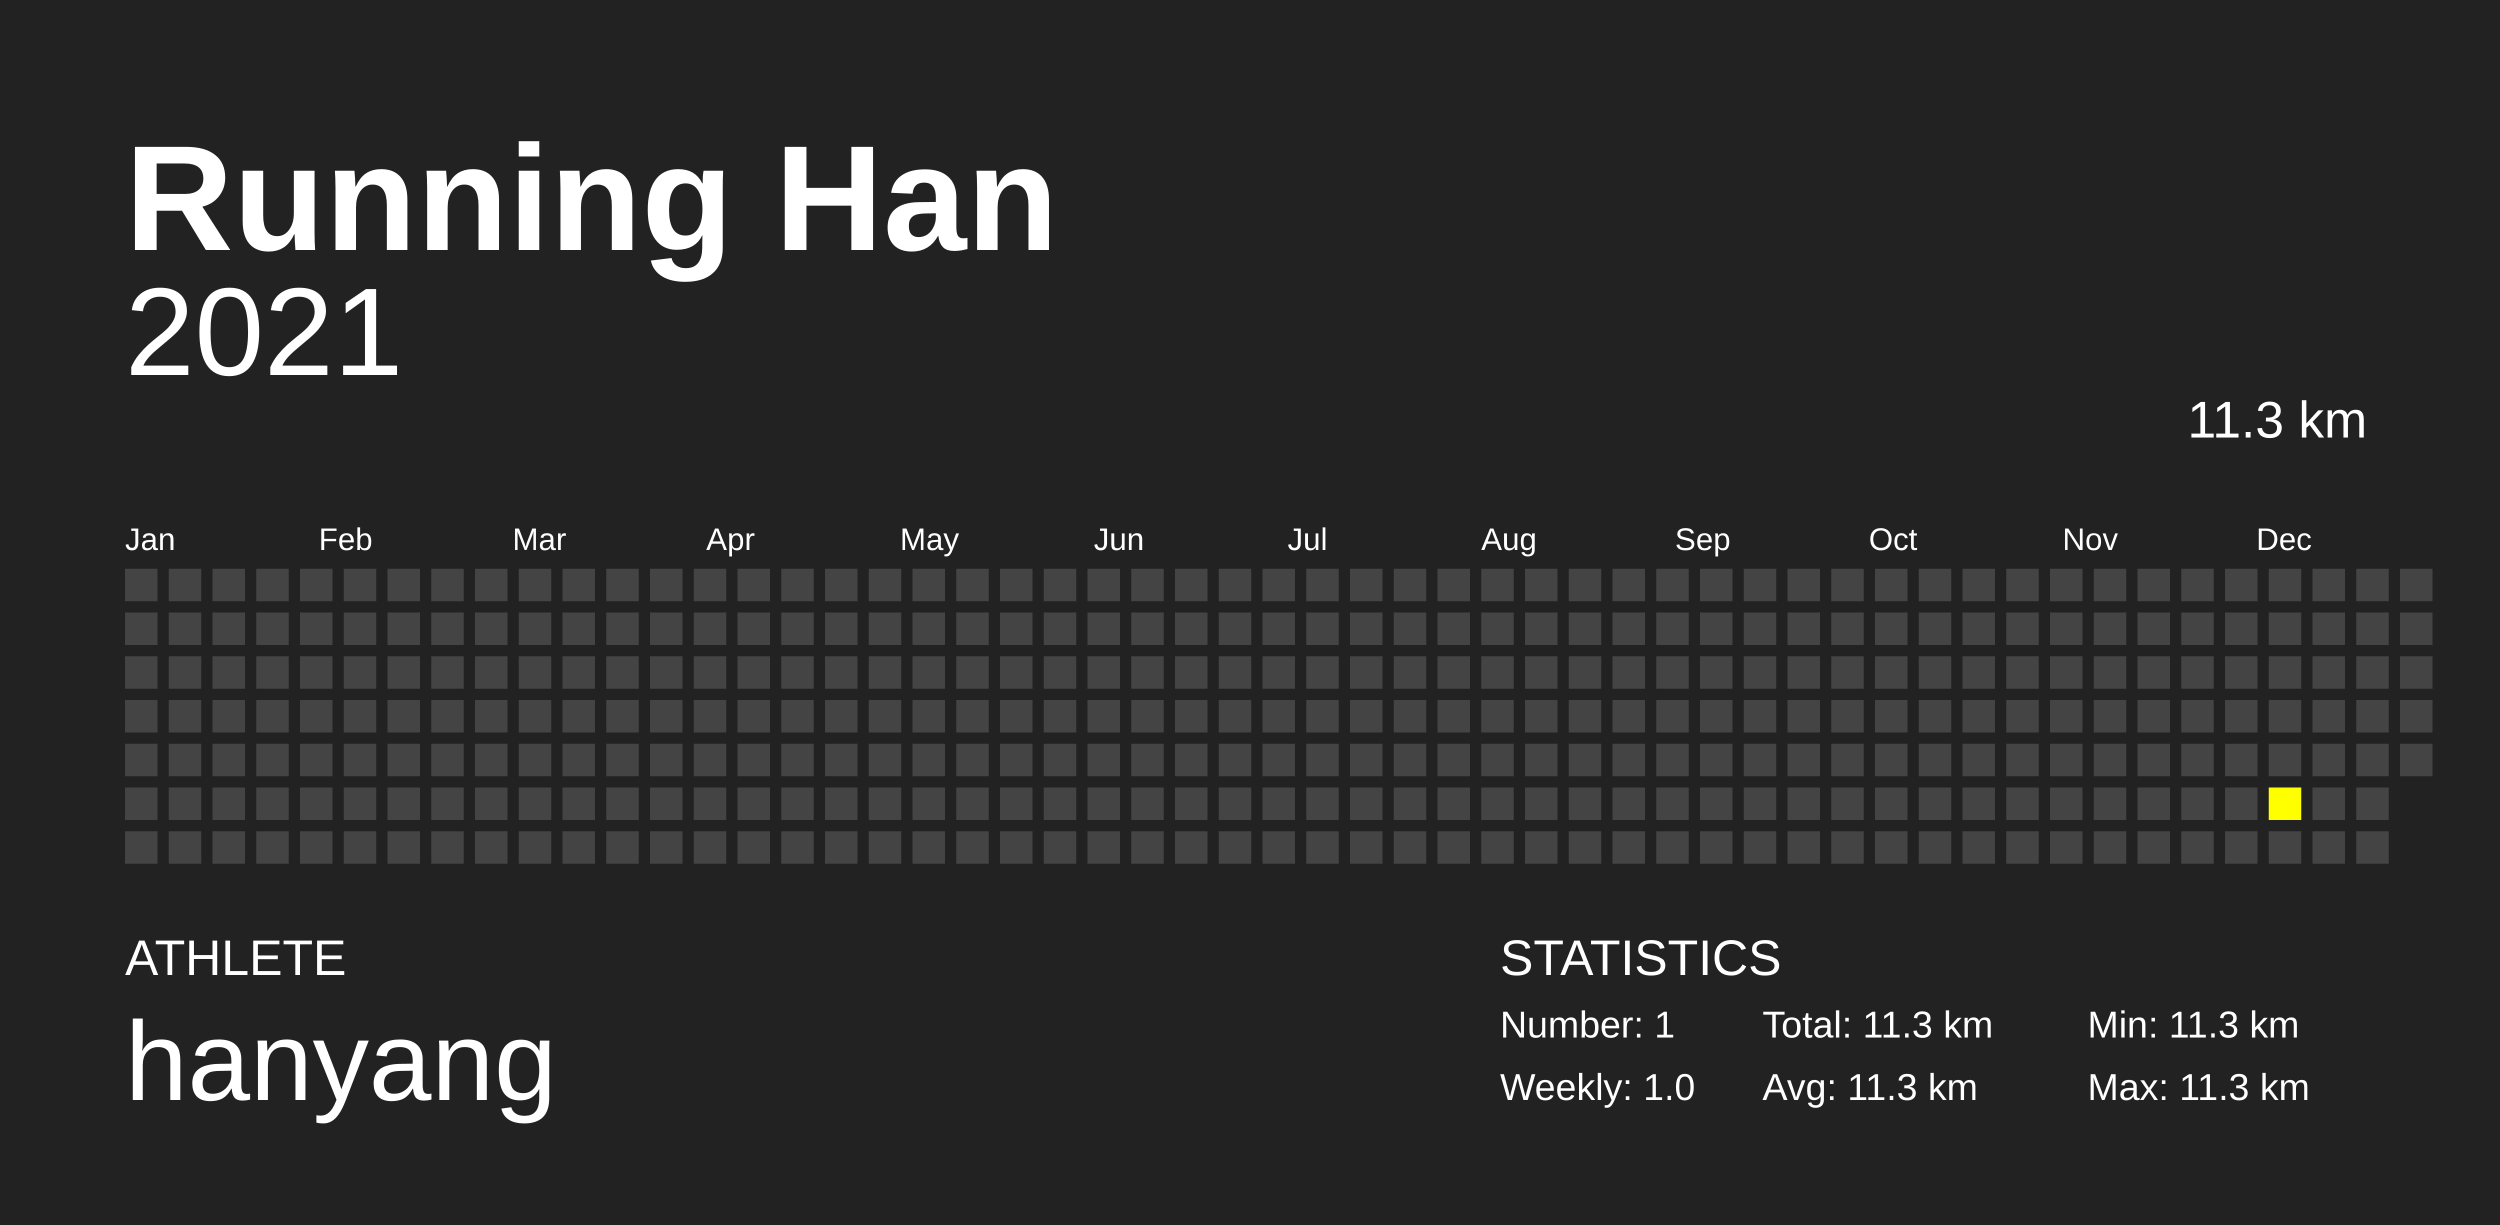
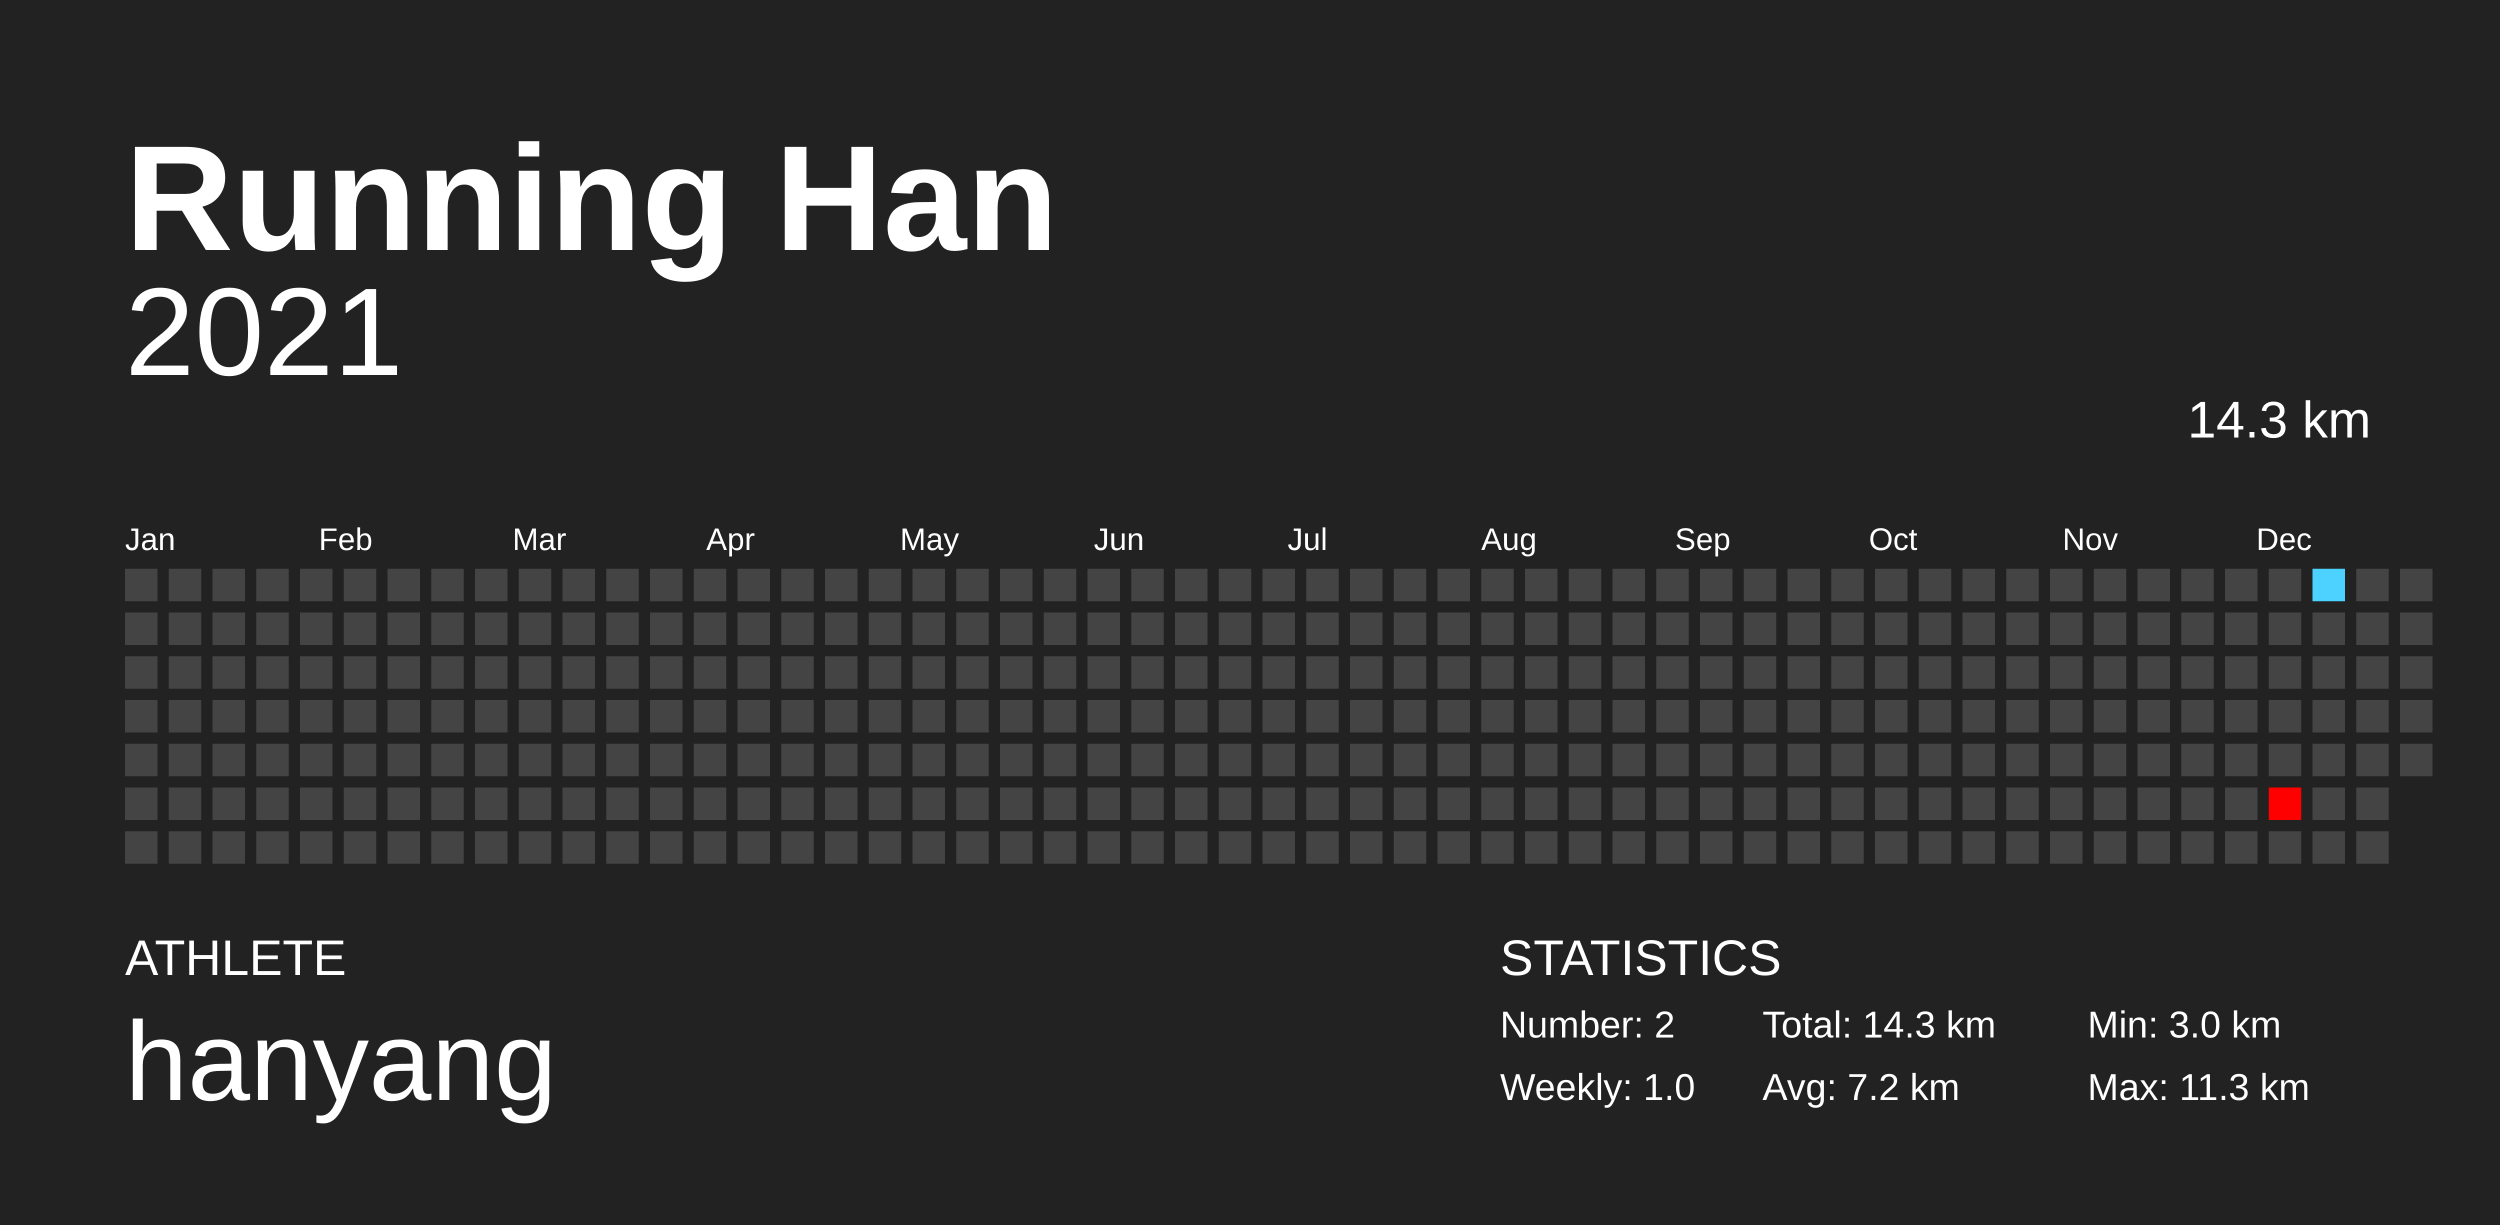
<svg xmlns="http://www.w3.org/2000/svg" baseProfile="full" height="98mm" version="1.1" viewBox="0,0,200,98" width="200mm">
  <defs />
  <rect fill="#222222" height="98" width="200" x="0" y="0" />
  <text fill="#FFFFFF" style="font-size:12px; font-family:Arial; font-weight:bold;" x="10" y="20">Running Han</text>
  <text fill="#FFFFFF" style="font-size:4px; font-family:Arial" x="10" y="78">ATHLETE</text>
  <text fill="#FFFFFF" style="font-size:9px; font-family:Arial" x="10" y="88">hanyang</text>
  <text fill="#FFFFFF" style="font-size:4px; font-family:Arial" x="120" y="78">STATISTICS</text>
-   <text fill="#FFFFFF" style="font-size:3px; font-family:Arial" x="120" y="83">Number: 1</text>
+   <text fill="#FFFFFF" style="font-size:3px; font-family:Arial" x="120" y="83">Number: 2</text>
  <text fill="#FFFFFF" style="font-size:3px; font-family:Arial" x="120" y="88">Weekly: 1.0</text>
-   <text fill="#FFFFFF" style="font-size:3px; font-family:Arial" x="141" y="83">Total: 11.3 km</text>
-   <text fill="#FFFFFF" style="font-size:3px; font-family:Arial" x="141" y="88">Avg: 11.3 km</text>
-   <text fill="#FFFFFF" style="font-size:3px; font-family:Arial" x="167" y="83">Min: 11.3 km</text>
+   <text fill="#FFFFFF" style="font-size:3px; font-family:Arial" x="141" y="83">Total: 14.3 km</text>
+   <text fill="#FFFFFF" style="font-size:3px; font-family:Arial" x="141" y="88">Avg: 7.2 km</text>
+   <text fill="#FFFFFF" style="font-size:3px; font-family:Arial" x="167" y="83">Min: 3.0 km</text>
  <text fill="#FFFFFF" style="font-size:3px; font-family:Arial" x="167" y="88">Max: 11.3 km</text>
  <text alignment-baseline="hanging" fill="#FFFFFF" style="font-size:10.0px; font-family:Arial;" x="10" y="30">2021</text>
-   <text alignment-baseline="hanging" fill="#FFFFFF" style="font-size:4.125px; font-family:Arial;" x="175" y="35">11.3 km</text>
+   <text alignment-baseline="hanging" fill="#FFFFFF" style="font-size:4.125px; font-family:Arial;" x="175" y="35">14.3 km</text>
  <text fill="#FFFFFF" style="font-size:2.5px; font-family:Arial" x="10.0" y="44">Jan</text>
  <text fill="#FFFFFF" style="font-size:2.5px; font-family:Arial" x="25.5" y="44">Feb</text>
  <text fill="#FFFFFF" style="font-size:2.5px; font-family:Arial" x="41.0" y="44">Mar</text>
  <text fill="#FFFFFF" style="font-size:2.5px; font-family:Arial" x="56.5" y="44">Apr</text>
  <text fill="#FFFFFF" style="font-size:2.5px; font-family:Arial" x="72.0" y="44">May</text>
  <text fill="#FFFFFF" style="font-size:2.5px; font-family:Arial" x="87.5" y="44">Jun</text>
  <text fill="#FFFFFF" style="font-size:2.5px; font-family:Arial" x="103.0" y="44">Jul</text>
  <text fill="#FFFFFF" style="font-size:2.5px; font-family:Arial" x="118.5" y="44">Aug</text>
  <text fill="#FFFFFF" style="font-size:2.5px; font-family:Arial" x="134.0" y="44">Sep</text>
  <text fill="#FFFFFF" style="font-size:2.5px; font-family:Arial" x="149.5" y="44">Oct</text>
  <text fill="#FFFFFF" style="font-size:2.5px; font-family:Arial" x="165.0" y="44">Nov</text>
  <text fill="#FFFFFF" style="font-size:2.5px; font-family:Arial" x="180.5" y="44">Dec</text>
  <rect fill="#444444" height="2.6" width="2.6" x="10.0" y="45.5" />
  <rect fill="#444444" height="2.6" width="2.6" x="10.0" y="49.0" />
  <rect fill="#444444" height="2.6" width="2.6" x="10.0" y="52.5" />
  <rect fill="#444444" height="2.6" width="2.6" x="10.0" y="56.0" />
  <rect fill="#444444" height="2.6" width="2.6" x="10.0" y="59.5" />
  <rect fill="#444444" height="2.6" width="2.6" x="10.0" y="63.0" />
  <rect fill="#444444" height="2.6" width="2.6" x="10.0" y="66.5" />
  <rect fill="#444444" height="2.6" width="2.6" x="13.5" y="45.5" />
  <rect fill="#444444" height="2.6" width="2.6" x="13.5" y="49.0" />
  <rect fill="#444444" height="2.6" width="2.6" x="13.5" y="52.5" />
  <rect fill="#444444" height="2.6" width="2.6" x="13.5" y="56.0" />
  <rect fill="#444444" height="2.6" width="2.6" x="13.5" y="59.5" />
  <rect fill="#444444" height="2.6" width="2.6" x="13.5" y="63.0" />
  <rect fill="#444444" height="2.6" width="2.6" x="13.5" y="66.5" />
  <rect fill="#444444" height="2.6" width="2.6" x="17.0" y="45.5" />
  <rect fill="#444444" height="2.6" width="2.6" x="17.0" y="49.0" />
  <rect fill="#444444" height="2.6" width="2.6" x="17.0" y="52.5" />
  <rect fill="#444444" height="2.6" width="2.6" x="17.0" y="56.0" />
  <rect fill="#444444" height="2.6" width="2.6" x="17.0" y="59.5" />
  <rect fill="#444444" height="2.6" width="2.6" x="17.0" y="63.0" />
  <rect fill="#444444" height="2.6" width="2.6" x="17.0" y="66.5" />
  <rect fill="#444444" height="2.6" width="2.6" x="20.5" y="45.5" />
  <rect fill="#444444" height="2.6" width="2.6" x="20.5" y="49.0" />
  <rect fill="#444444" height="2.6" width="2.6" x="20.5" y="52.5" />
  <rect fill="#444444" height="2.6" width="2.6" x="20.5" y="56.0" />
  <rect fill="#444444" height="2.6" width="2.6" x="20.5" y="59.5" />
  <rect fill="#444444" height="2.6" width="2.6" x="20.5" y="63.0" />
  <rect fill="#444444" height="2.6" width="2.6" x="20.5" y="66.5" />
  <rect fill="#444444" height="2.6" width="2.6" x="24.0" y="45.5" />
  <rect fill="#444444" height="2.6" width="2.6" x="24.0" y="49.0" />
  <rect fill="#444444" height="2.6" width="2.6" x="24.0" y="52.5" />
  <rect fill="#444444" height="2.6" width="2.6" x="24.0" y="56.0" />
  <rect fill="#444444" height="2.6" width="2.6" x="24.0" y="59.5" />
  <rect fill="#444444" height="2.6" width="2.6" x="24.0" y="63.0" />
  <rect fill="#444444" height="2.6" width="2.6" x="24.0" y="66.5" />
  <rect fill="#444444" height="2.6" width="2.6" x="27.5" y="45.5" />
  <rect fill="#444444" height="2.6" width="2.6" x="27.5" y="49.0" />
  <rect fill="#444444" height="2.6" width="2.6" x="27.5" y="52.5" />
  <rect fill="#444444" height="2.6" width="2.6" x="27.5" y="56.0" />
  <rect fill="#444444" height="2.6" width="2.6" x="27.5" y="59.5" />
  <rect fill="#444444" height="2.6" width="2.6" x="27.5" y="63.0" />
  <rect fill="#444444" height="2.6" width="2.6" x="27.5" y="66.5" />
  <rect fill="#444444" height="2.6" width="2.6" x="31.0" y="45.5" />
  <rect fill="#444444" height="2.6" width="2.6" x="31.0" y="49.0" />
  <rect fill="#444444" height="2.6" width="2.6" x="31.0" y="52.5" />
  <rect fill="#444444" height="2.6" width="2.6" x="31.0" y="56.0" />
  <rect fill="#444444" height="2.6" width="2.6" x="31.0" y="59.5" />
  <rect fill="#444444" height="2.6" width="2.6" x="31.0" y="63.0" />
  <rect fill="#444444" height="2.6" width="2.6" x="31.0" y="66.5" />
  <rect fill="#444444" height="2.6" width="2.6" x="34.5" y="45.5" />
  <rect fill="#444444" height="2.6" width="2.6" x="34.5" y="49.0" />
  <rect fill="#444444" height="2.6" width="2.6" x="34.5" y="52.5" />
  <rect fill="#444444" height="2.6" width="2.6" x="34.5" y="56.0" />
  <rect fill="#444444" height="2.6" width="2.6" x="34.5" y="59.5" />
  <rect fill="#444444" height="2.6" width="2.6" x="34.5" y="63.0" />
  <rect fill="#444444" height="2.6" width="2.6" x="34.5" y="66.5" />
  <rect fill="#444444" height="2.6" width="2.6" x="38.0" y="45.5" />
  <rect fill="#444444" height="2.6" width="2.6" x="38.0" y="49.0" />
  <rect fill="#444444" height="2.6" width="2.6" x="38.0" y="52.5" />
  <rect fill="#444444" height="2.6" width="2.6" x="38.0" y="56.0" />
  <rect fill="#444444" height="2.6" width="2.6" x="38.0" y="59.5" />
  <rect fill="#444444" height="2.6" width="2.6" x="38.0" y="63.0" />
  <rect fill="#444444" height="2.6" width="2.6" x="38.0" y="66.5" />
  <rect fill="#444444" height="2.6" width="2.6" x="41.5" y="45.5" />
  <rect fill="#444444" height="2.6" width="2.6" x="41.5" y="49.0" />
  <rect fill="#444444" height="2.6" width="2.6" x="41.5" y="52.5" />
  <rect fill="#444444" height="2.6" width="2.6" x="41.5" y="56.0" />
  <rect fill="#444444" height="2.6" width="2.6" x="41.5" y="59.5" />
  <rect fill="#444444" height="2.6" width="2.6" x="41.5" y="63.0" />
  <rect fill="#444444" height="2.6" width="2.6" x="41.5" y="66.5" />
  <rect fill="#444444" height="2.6" width="2.6" x="45.0" y="45.5" />
  <rect fill="#444444" height="2.6" width="2.6" x="45.0" y="49.0" />
  <rect fill="#444444" height="2.6" width="2.6" x="45.0" y="52.5" />
  <rect fill="#444444" height="2.6" width="2.6" x="45.0" y="56.0" />
  <rect fill="#444444" height="2.6" width="2.6" x="45.0" y="59.5" />
  <rect fill="#444444" height="2.6" width="2.6" x="45.0" y="63.0" />
  <rect fill="#444444" height="2.6" width="2.6" x="45.0" y="66.5" />
  <rect fill="#444444" height="2.6" width="2.6" x="48.5" y="45.5" />
  <rect fill="#444444" height="2.6" width="2.6" x="48.5" y="49.0" />
  <rect fill="#444444" height="2.6" width="2.6" x="48.5" y="52.5" />
  <rect fill="#444444" height="2.6" width="2.6" x="48.5" y="56.0" />
  <rect fill="#444444" height="2.6" width="2.6" x="48.5" y="59.5" />
  <rect fill="#444444" height="2.6" width="2.6" x="48.5" y="63.0" />
  <rect fill="#444444" height="2.6" width="2.6" x="48.5" y="66.5" />
  <rect fill="#444444" height="2.6" width="2.6" x="52.0" y="45.5" />
  <rect fill="#444444" height="2.6" width="2.6" x="52.0" y="49.0" />
  <rect fill="#444444" height="2.6" width="2.6" x="52.0" y="52.5" />
  <rect fill="#444444" height="2.6" width="2.6" x="52.0" y="56.0" />
  <rect fill="#444444" height="2.6" width="2.6" x="52.0" y="59.5" />
  <rect fill="#444444" height="2.6" width="2.6" x="52.0" y="63.0" />
  <rect fill="#444444" height="2.6" width="2.6" x="52.0" y="66.5" />
  <rect fill="#444444" height="2.6" width="2.6" x="55.5" y="45.5" />
  <rect fill="#444444" height="2.6" width="2.6" x="55.5" y="49.0" />
  <rect fill="#444444" height="2.6" width="2.6" x="55.5" y="52.5" />
  <rect fill="#444444" height="2.6" width="2.6" x="55.5" y="56.0" />
  <rect fill="#444444" height="2.6" width="2.6" x="55.5" y="59.5" />
  <rect fill="#444444" height="2.6" width="2.6" x="55.5" y="63.0" />
  <rect fill="#444444" height="2.6" width="2.6" x="55.5" y="66.5" />
  <rect fill="#444444" height="2.6" width="2.6" x="59.0" y="45.5" />
  <rect fill="#444444" height="2.6" width="2.6" x="59.0" y="49.0" />
  <rect fill="#444444" height="2.6" width="2.6" x="59.0" y="52.5" />
  <rect fill="#444444" height="2.6" width="2.6" x="59.0" y="56.0" />
  <rect fill="#444444" height="2.6" width="2.6" x="59.0" y="59.5" />
  <rect fill="#444444" height="2.6" width="2.6" x="59.0" y="63.0" />
  <rect fill="#444444" height="2.6" width="2.6" x="59.0" y="66.5" />
  <rect fill="#444444" height="2.6" width="2.6" x="62.5" y="45.5" />
  <rect fill="#444444" height="2.6" width="2.6" x="62.5" y="49.0" />
  <rect fill="#444444" height="2.6" width="2.6" x="62.5" y="52.5" />
  <rect fill="#444444" height="2.6" width="2.6" x="62.5" y="56.0" />
  <rect fill="#444444" height="2.6" width="2.6" x="62.5" y="59.5" />
  <rect fill="#444444" height="2.6" width="2.6" x="62.5" y="63.0" />
  <rect fill="#444444" height="2.6" width="2.6" x="62.5" y="66.5" />
  <rect fill="#444444" height="2.6" width="2.6" x="66.0" y="45.5" />
  <rect fill="#444444" height="2.6" width="2.6" x="66.0" y="49.0" />
  <rect fill="#444444" height="2.6" width="2.6" x="66.0" y="52.5" />
  <rect fill="#444444" height="2.6" width="2.6" x="66.0" y="56.0" />
  <rect fill="#444444" height="2.6" width="2.6" x="66.0" y="59.5" />
  <rect fill="#444444" height="2.6" width="2.6" x="66.0" y="63.0" />
  <rect fill="#444444" height="2.6" width="2.6" x="66.0" y="66.5" />
  <rect fill="#444444" height="2.6" width="2.6" x="69.5" y="45.5" />
  <rect fill="#444444" height="2.6" width="2.6" x="69.5" y="49.0" />
  <rect fill="#444444" height="2.6" width="2.6" x="69.5" y="52.5" />
  <rect fill="#444444" height="2.6" width="2.6" x="69.5" y="56.0" />
  <rect fill="#444444" height="2.6" width="2.6" x="69.5" y="59.5" />
  <rect fill="#444444" height="2.6" width="2.6" x="69.5" y="63.0" />
  <rect fill="#444444" height="2.6" width="2.6" x="69.5" y="66.5" />
  <rect fill="#444444" height="2.6" width="2.6" x="73.0" y="45.5" />
  <rect fill="#444444" height="2.6" width="2.6" x="73.0" y="49.0" />
  <rect fill="#444444" height="2.6" width="2.6" x="73.0" y="52.5" />
  <rect fill="#444444" height="2.6" width="2.6" x="73.0" y="56.0" />
  <rect fill="#444444" height="2.6" width="2.6" x="73.0" y="59.5" />
  <rect fill="#444444" height="2.6" width="2.6" x="73.0" y="63.0" />
  <rect fill="#444444" height="2.6" width="2.6" x="73.0" y="66.5" />
  <rect fill="#444444" height="2.6" width="2.6" x="76.5" y="45.5" />
  <rect fill="#444444" height="2.6" width="2.6" x="76.5" y="49.0" />
  <rect fill="#444444" height="2.6" width="2.6" x="76.5" y="52.5" />
  <rect fill="#444444" height="2.6" width="2.6" x="76.5" y="56.0" />
  <rect fill="#444444" height="2.6" width="2.6" x="76.5" y="59.5" />
  <rect fill="#444444" height="2.6" width="2.6" x="76.5" y="63.0" />
  <rect fill="#444444" height="2.6" width="2.6" x="76.5" y="66.5" />
  <rect fill="#444444" height="2.6" width="2.6" x="80.0" y="45.5" />
  <rect fill="#444444" height="2.6" width="2.6" x="80.0" y="49.0" />
  <rect fill="#444444" height="2.6" width="2.6" x="80.0" y="52.5" />
  <rect fill="#444444" height="2.6" width="2.6" x="80.0" y="56.0" />
  <rect fill="#444444" height="2.6" width="2.6" x="80.0" y="59.5" />
  <rect fill="#444444" height="2.6" width="2.6" x="80.0" y="63.0" />
  <rect fill="#444444" height="2.6" width="2.6" x="80.0" y="66.5" />
  <rect fill="#444444" height="2.6" width="2.6" x="83.5" y="45.5" />
  <rect fill="#444444" height="2.6" width="2.6" x="83.5" y="49.0" />
  <rect fill="#444444" height="2.6" width="2.6" x="83.5" y="52.5" />
  <rect fill="#444444" height="2.6" width="2.6" x="83.5" y="56.0" />
  <rect fill="#444444" height="2.6" width="2.6" x="83.5" y="59.5" />
  <rect fill="#444444" height="2.6" width="2.6" x="83.5" y="63.0" />
  <rect fill="#444444" height="2.6" width="2.6" x="83.5" y="66.5" />
  <rect fill="#444444" height="2.6" width="2.6" x="87.0" y="45.5" />
  <rect fill="#444444" height="2.6" width="2.6" x="87.0" y="49.0" />
  <rect fill="#444444" height="2.6" width="2.6" x="87.0" y="52.5" />
  <rect fill="#444444" height="2.6" width="2.6" x="87.0" y="56.0" />
  <rect fill="#444444" height="2.6" width="2.6" x="87.0" y="59.5" />
  <rect fill="#444444" height="2.6" width="2.6" x="87.0" y="63.0" />
  <rect fill="#444444" height="2.6" width="2.6" x="87.0" y="66.5" />
  <rect fill="#444444" height="2.6" width="2.6" x="90.5" y="45.5" />
  <rect fill="#444444" height="2.6" width="2.6" x="90.5" y="49.0" />
  <rect fill="#444444" height="2.6" width="2.6" x="90.5" y="52.5" />
  <rect fill="#444444" height="2.6" width="2.6" x="90.5" y="56.0" />
  <rect fill="#444444" height="2.6" width="2.6" x="90.5" y="59.5" />
  <rect fill="#444444" height="2.6" width="2.6" x="90.5" y="63.0" />
  <rect fill="#444444" height="2.6" width="2.6" x="90.5" y="66.5" />
  <rect fill="#444444" height="2.6" width="2.6" x="94.0" y="45.5" />
  <rect fill="#444444" height="2.6" width="2.6" x="94.0" y="49.0" />
  <rect fill="#444444" height="2.6" width="2.6" x="94.0" y="52.5" />
  <rect fill="#444444" height="2.6" width="2.6" x="94.0" y="56.0" />
  <rect fill="#444444" height="2.6" width="2.6" x="94.0" y="59.5" />
  <rect fill="#444444" height="2.6" width="2.6" x="94.0" y="63.0" />
  <rect fill="#444444" height="2.6" width="2.6" x="94.0" y="66.5" />
  <rect fill="#444444" height="2.6" width="2.6" x="97.5" y="45.5" />
  <rect fill="#444444" height="2.6" width="2.6" x="97.5" y="49.0" />
  <rect fill="#444444" height="2.6" width="2.6" x="97.5" y="52.5" />
  <rect fill="#444444" height="2.6" width="2.6" x="97.5" y="56.0" />
  <rect fill="#444444" height="2.6" width="2.6" x="97.5" y="59.5" />
  <rect fill="#444444" height="2.6" width="2.6" x="97.5" y="63.0" />
  <rect fill="#444444" height="2.6" width="2.6" x="97.5" y="66.5" />
  <rect fill="#444444" height="2.6" width="2.6" x="101.0" y="45.5" />
  <rect fill="#444444" height="2.6" width="2.6" x="101.0" y="49.0" />
  <rect fill="#444444" height="2.6" width="2.6" x="101.0" y="52.5" />
  <rect fill="#444444" height="2.6" width="2.6" x="101.0" y="56.0" />
  <rect fill="#444444" height="2.6" width="2.6" x="101.0" y="59.5" />
  <rect fill="#444444" height="2.6" width="2.6" x="101.0" y="63.0" />
  <rect fill="#444444" height="2.6" width="2.6" x="101.0" y="66.5" />
  <rect fill="#444444" height="2.6" width="2.6" x="104.5" y="45.5" />
  <rect fill="#444444" height="2.6" width="2.6" x="104.5" y="49.0" />
  <rect fill="#444444" height="2.6" width="2.6" x="104.5" y="52.5" />
  <rect fill="#444444" height="2.6" width="2.6" x="104.5" y="56.0" />
  <rect fill="#444444" height="2.6" width="2.6" x="104.5" y="59.5" />
  <rect fill="#444444" height="2.6" width="2.6" x="104.5" y="63.0" />
  <rect fill="#444444" height="2.6" width="2.6" x="104.5" y="66.5" />
  <rect fill="#444444" height="2.6" width="2.6" x="108.0" y="45.5" />
  <rect fill="#444444" height="2.6" width="2.6" x="108.0" y="49.0" />
  <rect fill="#444444" height="2.6" width="2.6" x="108.0" y="52.5" />
  <rect fill="#444444" height="2.6" width="2.6" x="108.0" y="56.0" />
  <rect fill="#444444" height="2.6" width="2.6" x="108.0" y="59.5" />
  <rect fill="#444444" height="2.6" width="2.6" x="108.0" y="63.0" />
  <rect fill="#444444" height="2.6" width="2.6" x="108.0" y="66.5" />
  <rect fill="#444444" height="2.6" width="2.6" x="111.5" y="45.5" />
  <rect fill="#444444" height="2.6" width="2.6" x="111.5" y="49.0" />
  <rect fill="#444444" height="2.6" width="2.6" x="111.5" y="52.5" />
  <rect fill="#444444" height="2.6" width="2.6" x="111.5" y="56.0" />
  <rect fill="#444444" height="2.6" width="2.6" x="111.5" y="59.5" />
  <rect fill="#444444" height="2.6" width="2.6" x="111.5" y="63.0" />
  <rect fill="#444444" height="2.6" width="2.6" x="111.5" y="66.5" />
  <rect fill="#444444" height="2.6" width="2.6" x="115.0" y="45.5" />
  <rect fill="#444444" height="2.6" width="2.6" x="115.0" y="49.0" />
  <rect fill="#444444" height="2.6" width="2.6" x="115.0" y="52.5" />
  <rect fill="#444444" height="2.6" width="2.6" x="115.0" y="56.0" />
  <rect fill="#444444" height="2.6" width="2.6" x="115.0" y="59.5" />
  <rect fill="#444444" height="2.6" width="2.6" x="115.0" y="63.0" />
  <rect fill="#444444" height="2.6" width="2.6" x="115.0" y="66.5" />
  <rect fill="#444444" height="2.6" width="2.6" x="118.5" y="45.5" />
  <rect fill="#444444" height="2.6" width="2.6" x="118.5" y="49.0" />
  <rect fill="#444444" height="2.6" width="2.6" x="118.5" y="52.5" />
  <rect fill="#444444" height="2.6" width="2.6" x="118.5" y="56.0" />
  <rect fill="#444444" height="2.6" width="2.6" x="118.5" y="59.5" />
  <rect fill="#444444" height="2.6" width="2.6" x="118.5" y="63.0" />
  <rect fill="#444444" height="2.6" width="2.6" x="118.5" y="66.5" />
  <rect fill="#444444" height="2.6" width="2.6" x="122.0" y="45.5" />
  <rect fill="#444444" height="2.6" width="2.6" x="122.0" y="49.0" />
  <rect fill="#444444" height="2.6" width="2.6" x="122.0" y="52.5" />
  <rect fill="#444444" height="2.6" width="2.6" x="122.0" y="56.0" />
  <rect fill="#444444" height="2.6" width="2.6" x="122.0" y="59.5" />
  <rect fill="#444444" height="2.6" width="2.6" x="122.0" y="63.0" />
  <rect fill="#444444" height="2.6" width="2.6" x="122.0" y="66.5" />
  <rect fill="#444444" height="2.6" width="2.6" x="125.5" y="45.5" />
  <rect fill="#444444" height="2.6" width="2.6" x="125.5" y="49.0" />
  <rect fill="#444444" height="2.6" width="2.6" x="125.5" y="52.5" />
  <rect fill="#444444" height="2.6" width="2.6" x="125.5" y="56.0" />
  <rect fill="#444444" height="2.6" width="2.6" x="125.5" y="59.5" />
  <rect fill="#444444" height="2.6" width="2.6" x="125.5" y="63.0" />
  <rect fill="#444444" height="2.6" width="2.6" x="125.5" y="66.5" />
  <rect fill="#444444" height="2.6" width="2.6" x="129.0" y="45.5" />
  <rect fill="#444444" height="2.6" width="2.6" x="129.0" y="49.0" />
  <rect fill="#444444" height="2.6" width="2.6" x="129.0" y="52.5" />
  <rect fill="#444444" height="2.6" width="2.6" x="129.0" y="56.0" />
  <rect fill="#444444" height="2.6" width="2.6" x="129.0" y="59.5" />
  <rect fill="#444444" height="2.6" width="2.6" x="129.0" y="63.0" />
  <rect fill="#444444" height="2.6" width="2.6" x="129.0" y="66.5" />
  <rect fill="#444444" height="2.6" width="2.6" x="132.5" y="45.5" />
  <rect fill="#444444" height="2.6" width="2.6" x="132.5" y="49.0" />
  <rect fill="#444444" height="2.6" width="2.6" x="132.5" y="52.5" />
  <rect fill="#444444" height="2.6" width="2.6" x="132.5" y="56.0" />
  <rect fill="#444444" height="2.6" width="2.6" x="132.5" y="59.5" />
  <rect fill="#444444" height="2.6" width="2.6" x="132.5" y="63.0" />
  <rect fill="#444444" height="2.6" width="2.6" x="132.5" y="66.5" />
  <rect fill="#444444" height="2.6" width="2.6" x="136.0" y="45.5" />
  <rect fill="#444444" height="2.6" width="2.6" x="136.0" y="49.0" />
  <rect fill="#444444" height="2.6" width="2.6" x="136.0" y="52.5" />
  <rect fill="#444444" height="2.6" width="2.6" x="136.0" y="56.0" />
  <rect fill="#444444" height="2.6" width="2.6" x="136.0" y="59.5" />
  <rect fill="#444444" height="2.6" width="2.6" x="136.0" y="63.0" />
  <rect fill="#444444" height="2.6" width="2.6" x="136.0" y="66.5" />
  <rect fill="#444444" height="2.6" width="2.6" x="139.5" y="45.5" />
  <rect fill="#444444" height="2.6" width="2.6" x="139.5" y="49.0" />
  <rect fill="#444444" height="2.6" width="2.6" x="139.5" y="52.5" />
  <rect fill="#444444" height="2.6" width="2.6" x="139.5" y="56.0" />
  <rect fill="#444444" height="2.6" width="2.6" x="139.5" y="59.5" />
  <rect fill="#444444" height="2.6" width="2.6" x="139.5" y="63.0" />
  <rect fill="#444444" height="2.6" width="2.6" x="139.5" y="66.5" />
  <rect fill="#444444" height="2.6" width="2.6" x="143.0" y="45.5" />
  <rect fill="#444444" height="2.6" width="2.6" x="143.0" y="49.0" />
  <rect fill="#444444" height="2.6" width="2.6" x="143.0" y="52.5" />
  <rect fill="#444444" height="2.6" width="2.6" x="143.0" y="56.0" />
  <rect fill="#444444" height="2.6" width="2.6" x="143.0" y="59.5" />
  <rect fill="#444444" height="2.6" width="2.6" x="143.0" y="63.0" />
  <rect fill="#444444" height="2.6" width="2.6" x="143.0" y="66.5" />
  <rect fill="#444444" height="2.6" width="2.6" x="146.5" y="45.5" />
  <rect fill="#444444" height="2.6" width="2.6" x="146.5" y="49.0" />
  <rect fill="#444444" height="2.6" width="2.6" x="146.5" y="52.5" />
  <rect fill="#444444" height="2.6" width="2.6" x="146.5" y="56.0" />
  <rect fill="#444444" height="2.6" width="2.6" x="146.5" y="59.5" />
  <rect fill="#444444" height="2.6" width="2.6" x="146.5" y="63.0" />
  <rect fill="#444444" height="2.6" width="2.6" x="146.5" y="66.5" />
  <rect fill="#444444" height="2.6" width="2.6" x="150.0" y="45.5" />
  <rect fill="#444444" height="2.6" width="2.6" x="150.0" y="49.0" />
  <rect fill="#444444" height="2.6" width="2.6" x="150.0" y="52.5" />
  <rect fill="#444444" height="2.6" width="2.6" x="150.0" y="56.0" />
  <rect fill="#444444" height="2.6" width="2.6" x="150.0" y="59.5" />
  <rect fill="#444444" height="2.6" width="2.6" x="150.0" y="63.0" />
  <rect fill="#444444" height="2.6" width="2.6" x="150.0" y="66.5" />
  <rect fill="#444444" height="2.6" width="2.6" x="153.5" y="45.5" />
  <rect fill="#444444" height="2.6" width="2.6" x="153.5" y="49.0" />
  <rect fill="#444444" height="2.6" width="2.6" x="153.5" y="52.5" />
  <rect fill="#444444" height="2.6" width="2.6" x="153.5" y="56.0" />
  <rect fill="#444444" height="2.6" width="2.6" x="153.5" y="59.5" />
  <rect fill="#444444" height="2.6" width="2.6" x="153.5" y="63.0" />
  <rect fill="#444444" height="2.6" width="2.6" x="153.5" y="66.5" />
  <rect fill="#444444" height="2.6" width="2.6" x="157.0" y="45.5" />
  <rect fill="#444444" height="2.6" width="2.6" x="157.0" y="49.0" />
  <rect fill="#444444" height="2.6" width="2.6" x="157.0" y="52.5" />
  <rect fill="#444444" height="2.6" width="2.6" x="157.0" y="56.0" />
  <rect fill="#444444" height="2.6" width="2.6" x="157.0" y="59.5" />
  <rect fill="#444444" height="2.6" width="2.6" x="157.0" y="63.0" />
  <rect fill="#444444" height="2.6" width="2.6" x="157.0" y="66.5" />
  <rect fill="#444444" height="2.6" width="2.6" x="160.5" y="45.5" />
  <rect fill="#444444" height="2.6" width="2.6" x="160.5" y="49.0" />
  <rect fill="#444444" height="2.6" width="2.6" x="160.5" y="52.5" />
  <rect fill="#444444" height="2.6" width="2.6" x="160.5" y="56.0" />
  <rect fill="#444444" height="2.6" width="2.6" x="160.5" y="59.5" />
  <rect fill="#444444" height="2.6" width="2.6" x="160.5" y="63.0" />
  <rect fill="#444444" height="2.6" width="2.6" x="160.5" y="66.5" />
  <rect fill="#444444" height="2.6" width="2.6" x="164.0" y="45.5" />
  <rect fill="#444444" height="2.6" width="2.6" x="164.0" y="49.0" />
  <rect fill="#444444" height="2.6" width="2.6" x="164.0" y="52.5" />
  <rect fill="#444444" height="2.6" width="2.6" x="164.0" y="56.0" />
  <rect fill="#444444" height="2.6" width="2.6" x="164.0" y="59.5" />
  <rect fill="#444444" height="2.6" width="2.6" x="164.0" y="63.0" />
  <rect fill="#444444" height="2.6" width="2.6" x="164.0" y="66.5" />
  <rect fill="#444444" height="2.6" width="2.6" x="167.5" y="45.5" />
  <rect fill="#444444" height="2.6" width="2.6" x="167.5" y="49.0" />
  <rect fill="#444444" height="2.6" width="2.6" x="167.5" y="52.5" />
  <rect fill="#444444" height="2.6" width="2.6" x="167.5" y="56.0" />
  <rect fill="#444444" height="2.6" width="2.6" x="167.5" y="59.5" />
  <rect fill="#444444" height="2.6" width="2.6" x="167.5" y="63.0" />
  <rect fill="#444444" height="2.6" width="2.6" x="167.5" y="66.5" />
  <rect fill="#444444" height="2.6" width="2.6" x="171.0" y="45.5" />
  <rect fill="#444444" height="2.6" width="2.6" x="171.0" y="49.0" />
  <rect fill="#444444" height="2.6" width="2.6" x="171.0" y="52.5" />
  <rect fill="#444444" height="2.6" width="2.6" x="171.0" y="56.0" />
  <rect fill="#444444" height="2.6" width="2.6" x="171.0" y="59.5" />
  <rect fill="#444444" height="2.6" width="2.6" x="171.0" y="63.0" />
  <rect fill="#444444" height="2.6" width="2.6" x="171.0" y="66.5" />
  <rect fill="#444444" height="2.6" width="2.6" x="174.5" y="45.5" />
  <rect fill="#444444" height="2.6" width="2.6" x="174.5" y="49.0" />
  <rect fill="#444444" height="2.6" width="2.6" x="174.5" y="52.5" />
  <rect fill="#444444" height="2.6" width="2.6" x="174.5" y="56.0" />
  <rect fill="#444444" height="2.6" width="2.6" x="174.5" y="59.5" />
  <rect fill="#444444" height="2.6" width="2.6" x="174.5" y="63.0" />
  <rect fill="#444444" height="2.6" width="2.6" x="174.5" y="66.5" />
  <rect fill="#444444" height="2.6" width="2.6" x="178.0" y="45.5" />
  <rect fill="#444444" height="2.6" width="2.6" x="178.0" y="49.0" />
  <rect fill="#444444" height="2.6" width="2.6" x="178.0" y="52.5" />
  <rect fill="#444444" height="2.6" width="2.6" x="178.0" y="56.0" />
  <rect fill="#444444" height="2.6" width="2.6" x="178.0" y="59.5" />
  <rect fill="#444444" height="2.6" width="2.6" x="178.0" y="63.0" />
  <rect fill="#444444" height="2.6" width="2.6" x="178.0" y="66.5" />
  <rect fill="#444444" height="2.6" width="2.6" x="181.5" y="45.5" />
  <rect fill="#444444" height="2.6" width="2.6" x="181.5" y="49.0" />
  <rect fill="#444444" height="2.6" width="2.6" x="181.5" y="52.5" />
  <rect fill="#444444" height="2.6" width="2.6" x="181.5" y="56.0" />
  <rect fill="#444444" height="2.6" width="2.6" x="181.5" y="59.5" />
-   <rect fill="yellow" height="2.6" width="2.6" x="181.5" y="63.0" />
+   <rect fill="#ff0000" height="2.6" width="2.6" x="181.5" y="63.0" />
  <rect fill="#444444" height="2.6" width="2.6" x="181.5" y="66.5" />
-   <rect fill="#444444" height="2.6" width="2.6" x="185.0" y="45.5" />
+   <rect fill="#4dd2ff" height="2.6" width="2.6" x="185.0" y="45.5" />
  <rect fill="#444444" height="2.6" width="2.6" x="185.0" y="49.0" />
  <rect fill="#444444" height="2.6" width="2.6" x="185.0" y="52.5" />
  <rect fill="#444444" height="2.6" width="2.6" x="185.0" y="56.0" />
  <rect fill="#444444" height="2.6" width="2.6" x="185.0" y="59.5" />
  <rect fill="#444444" height="2.6" width="2.6" x="185.0" y="63.0" />
  <rect fill="#444444" height="2.6" width="2.6" x="185.0" y="66.5" />
  <rect fill="#444444" height="2.6" width="2.6" x="188.5" y="45.5" />
  <rect fill="#444444" height="2.6" width="2.6" x="188.5" y="49.0" />
  <rect fill="#444444" height="2.6" width="2.6" x="188.5" y="52.5" />
  <rect fill="#444444" height="2.6" width="2.6" x="188.5" y="56.0" />
  <rect fill="#444444" height="2.6" width="2.6" x="188.5" y="59.5" />
  <rect fill="#444444" height="2.6" width="2.6" x="188.5" y="63.0" />
  <rect fill="#444444" height="2.6" width="2.6" x="188.5" y="66.5" />
  <rect fill="#444444" height="2.6" width="2.6" x="192.0" y="45.5" />
  <rect fill="#444444" height="2.6" width="2.6" x="192.0" y="49.0" />
  <rect fill="#444444" height="2.6" width="2.6" x="192.0" y="52.5" />
  <rect fill="#444444" height="2.6" width="2.6" x="192.0" y="56.0" />
  <rect fill="#444444" height="2.6" width="2.6" x="192.0" y="59.5" />
</svg>
